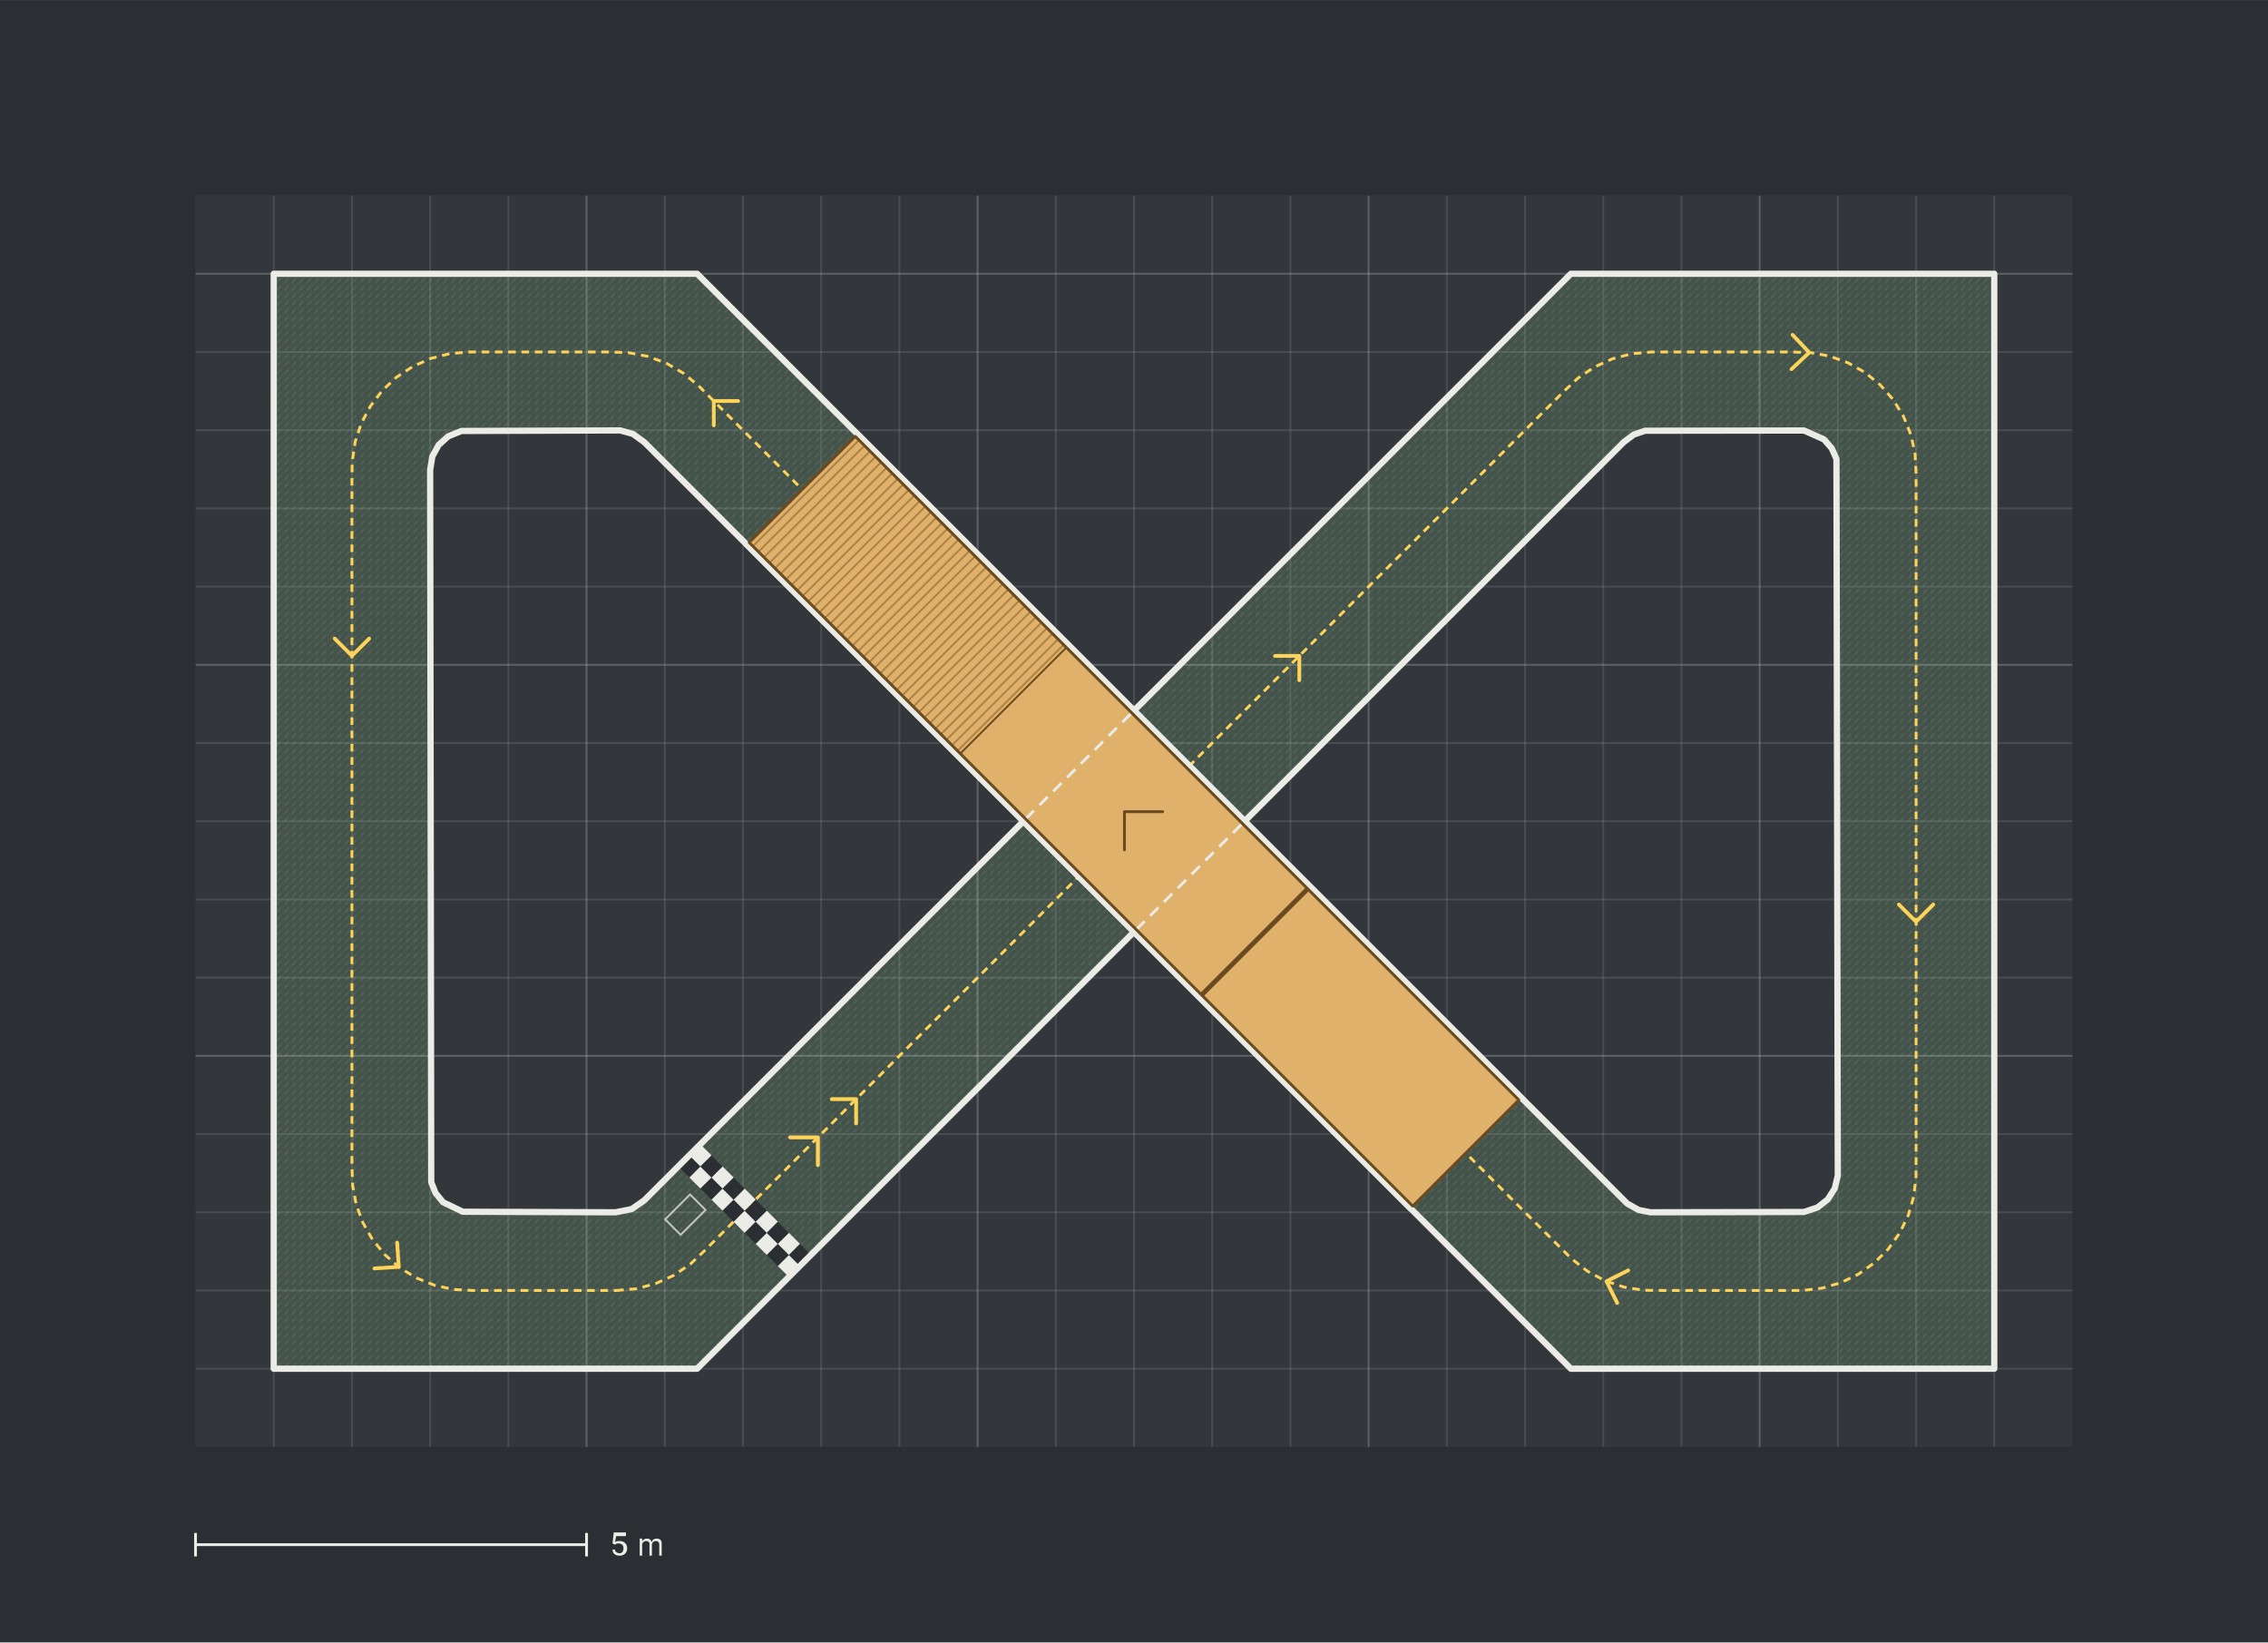
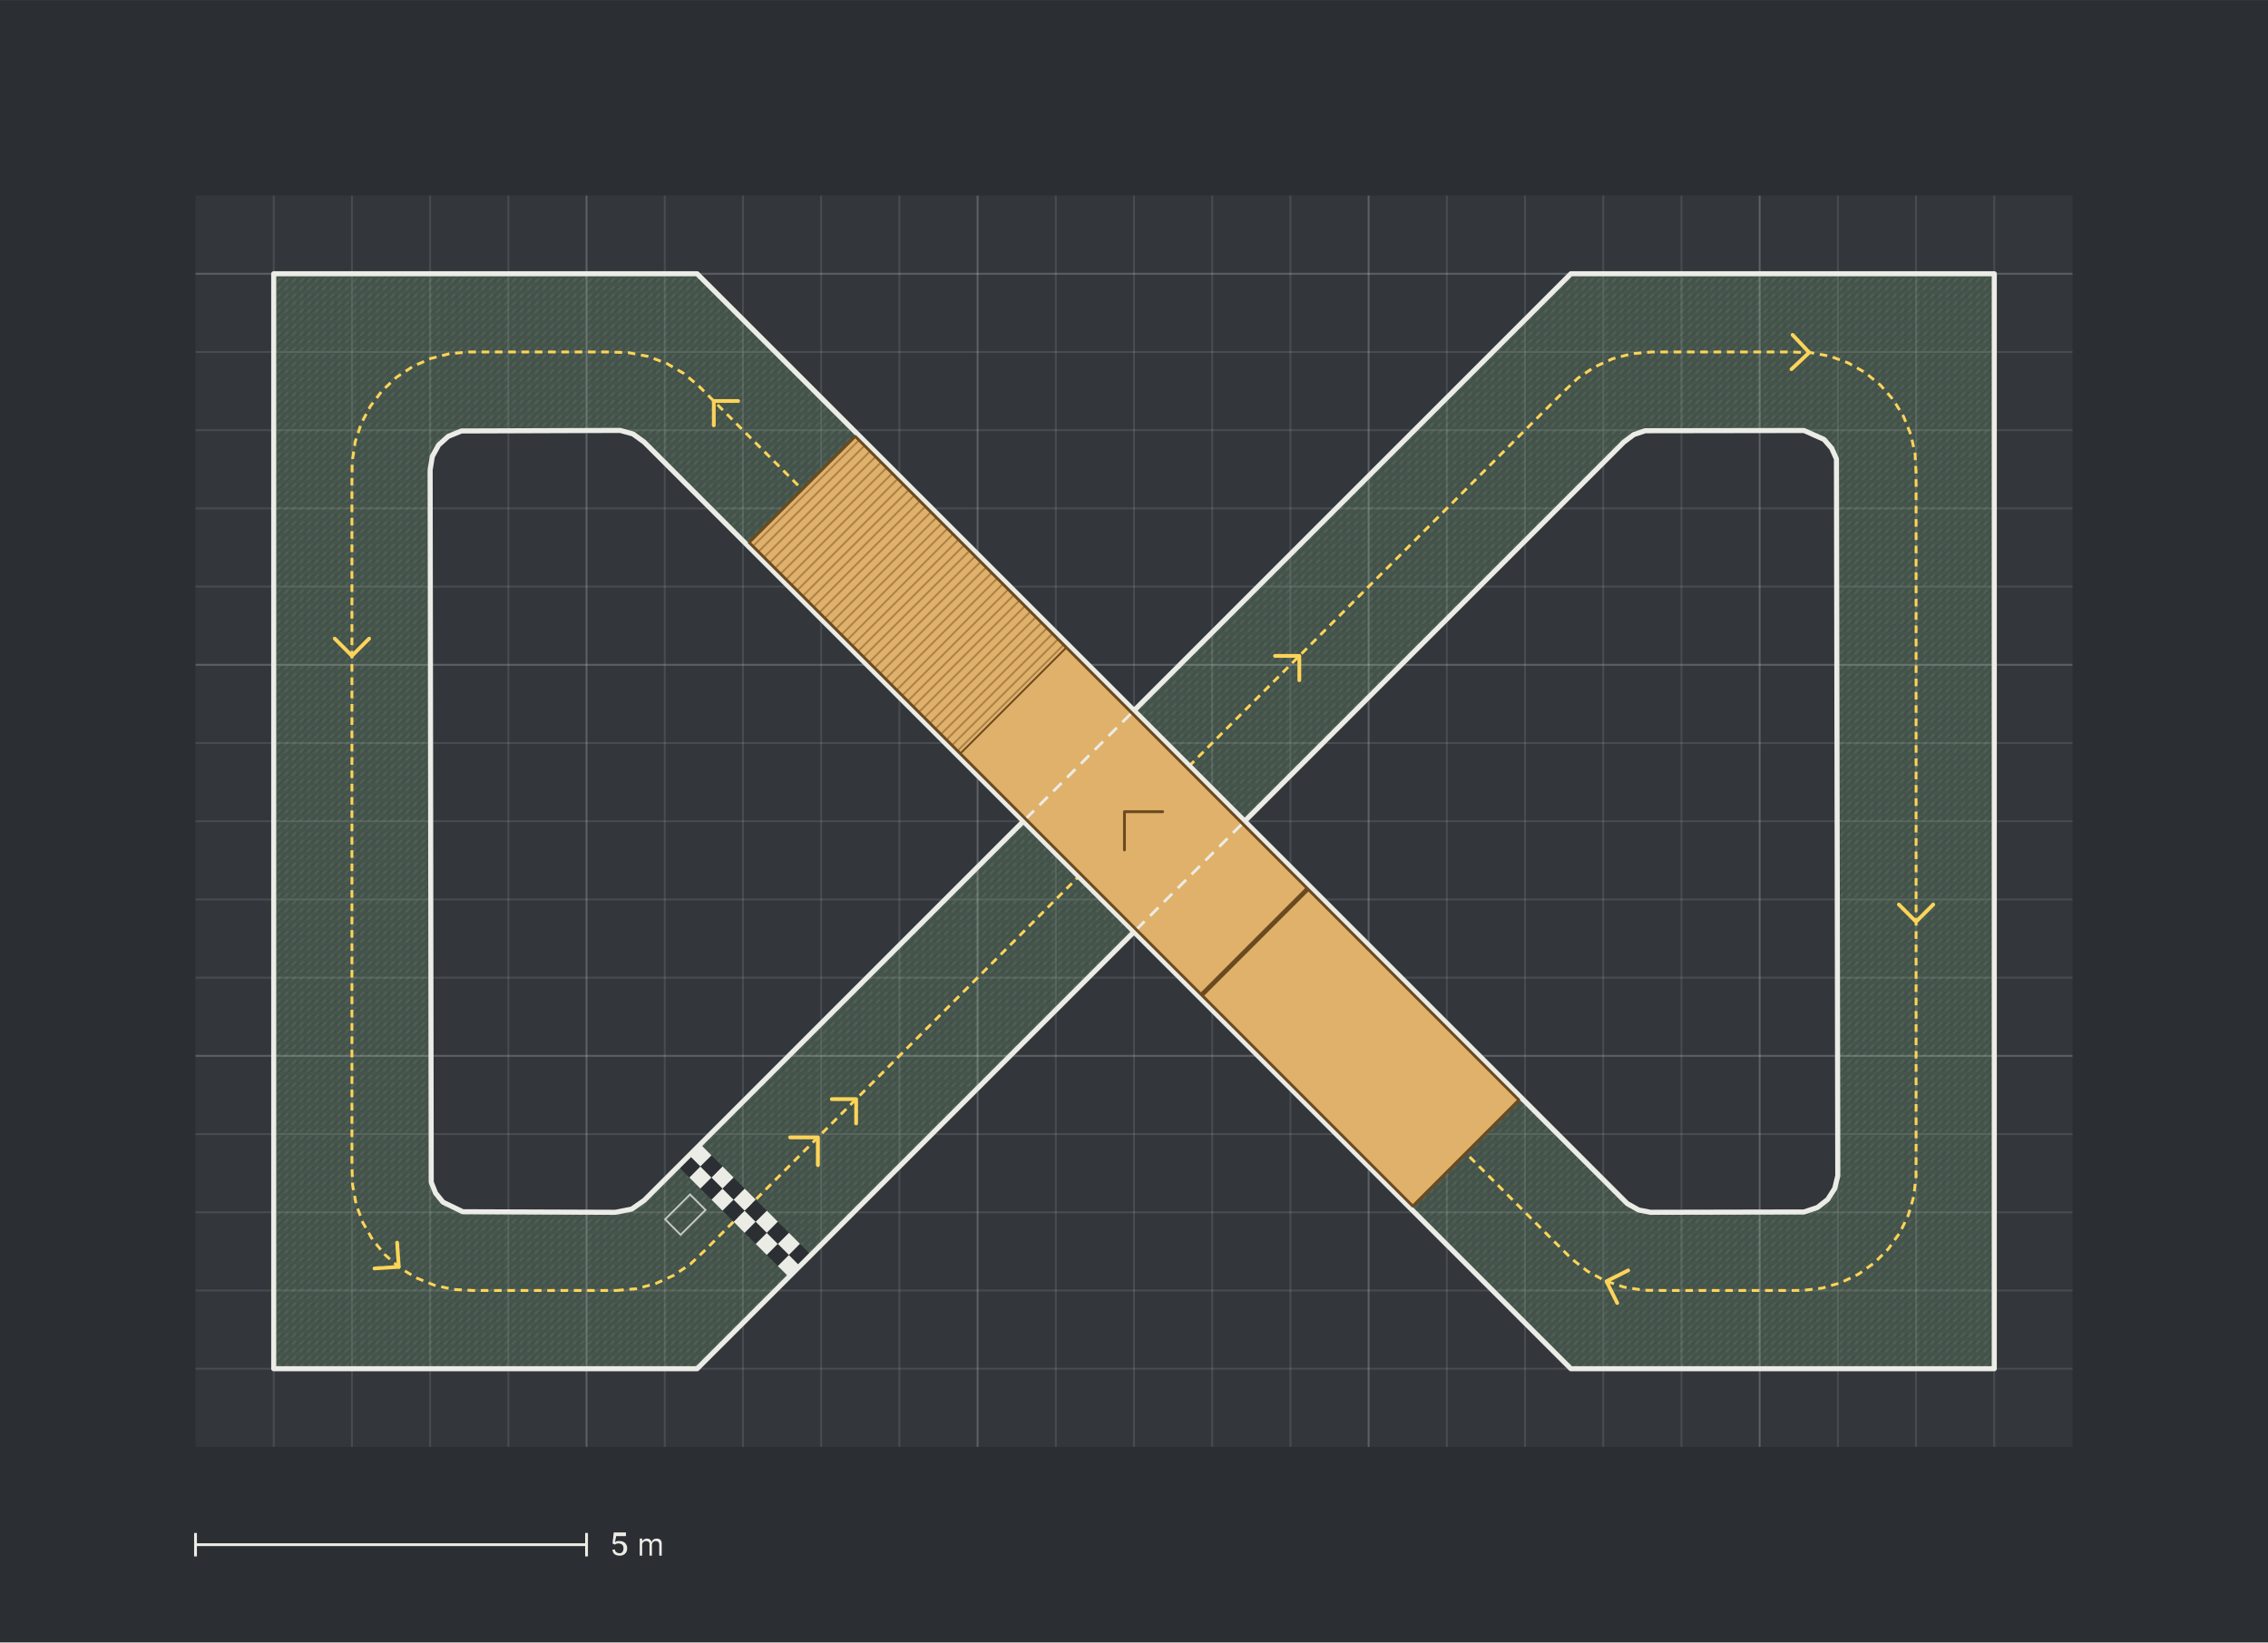
<svg xmlns="http://www.w3.org/2000/svg" width="1200" height="869" viewBox="-14.5 -10.5 29 21">
  <rect class="p-floor" x="-14.5" y="-10.5" width="29" height="21" fill="#2b2e32" />
  <defs>
    <pattern id="plan-carpet-tex" patternUnits="userSpaceOnUse" width="0.097" height="0.097">
      <path d="M0 0.097 L0.048 0.048" stroke="#ecece6" stroke-opacity="0.07" stroke-width="0.021" />
      <path d="M0.048 0.097 L0.097 0.048" stroke="#2b2e32" stroke-opacity="0.16" stroke-width="0.021" />
      <path d="M0 0.048 L0.048 0" stroke="#2b2e32" stroke-opacity="0.12" stroke-width="0.017" />
    </pattern>
    <pattern id="plan-hatch" patternUnits="userSpaceOnUse" width="0.25" height="0.25" patternTransform="rotate(45)">
      <path d="M0 0 L0 0.25" stroke="#2b2e32" stroke-opacity="0.45" stroke-width="0.04" />
    </pattern>
  </defs>
  <rect class="p-area" x="-12" y="-8" width="24" height="16" fill="#33373c" />
  <path class="p-carpet" d="M-6.621 7 L-5.586 7 L6.319 -4.898 L6.454 -4.971 L6.604 -5 L8.517 -5 L8.74 -4.938 L8.903 -4.797 L8.978 -4.648 L9 -4.492 L8.986 4.616 L8.93 4.755 L8.835 4.871 L8.583 4.993 L6.57 4.997 L6.407 4.952 L6.262 4.847 L-5.586 -7 L-11 -7 L-11 7 Z M-6.63 5 L-6.422 4.959 L-6.262 4.847 L5.586 -7 L11 -7 L11 7 L5.586 7 L-6.262 -4.847 L-6.407 -4.952 L-6.57 -4.997 L-8.6 -4.99 L-8.769 -4.921 L-8.892 -4.81 L-8.972 -4.664 L-9 -4.492 L-8.986 4.616 L-8.93 4.755 L-8.835 4.871 L-8.583 4.993 Z" fill="#46564c" fill-rule="evenodd" />
  <path class="p-carpet-tex" d="M-6.621 7 L-5.586 7 L6.319 -4.898 L6.454 -4.971 L6.604 -5 L8.517 -5 L8.74 -4.938 L8.903 -4.797 L8.978 -4.648 L9 -4.492 L8.986 4.616 L8.93 4.755 L8.835 4.871 L8.583 4.993 L6.57 4.997 L6.407 4.952 L6.262 4.847 L-5.586 -7 L-11 -7 L-11 7 Z M-6.63 5 L-6.422 4.959 L-6.262 4.847 L5.586 -7 L11 -7 L11 7 L5.586 7 L-6.262 -4.847 L-6.407 -4.952 L-6.57 -4.997 L-8.6 -4.99 L-8.769 -4.921 L-8.892 -4.81 L-8.972 -4.664 L-9 -4.492 L-8.986 4.616 L-8.93 4.755 L-8.835 4.871 L-8.583 4.993 Z" fill="url(#plan-carpet-tex)" fill-rule="evenodd" />
  <path class="p-crossing-carpet" d="M0 1.442 L1.442 0 L0 -1.442 L-1.442 0 Z" fill="#46564c" />
  <path class="p-crossing-carpet-tex" d="M0 1.442 L1.442 0 L0 -1.442 L-1.442 0 Z" fill="url(#plan-carpet-tex)" />
  <path class="p-grid" d="M-11 -8 V8" stroke="#ffffff1a" stroke-width="0.024" />
  <path class="p-grid" d="M-10 -8 V8" stroke="#ffffff1a" stroke-width="0.024" />
  <path class="p-grid" d="M-9 -8 V8" stroke="#ffffff1a" stroke-width="0.024" />
  <path class="p-grid" d="M-8 -8 V8" stroke="#ffffff1a" stroke-width="0.024" />
  <path class="p-grid" d="M-6 -8 V8" stroke="#ffffff1a" stroke-width="0.024" />
  <path class="p-grid" d="M-5 -8 V8" stroke="#ffffff1a" stroke-width="0.024" />
  <path class="p-grid" d="M-4 -8 V8" stroke="#ffffff1a" stroke-width="0.024" />
  <path class="p-grid" d="M-3 -8 V8" stroke="#ffffff1a" stroke-width="0.024" />
  <path class="p-grid" d="M-1 -8 V8" stroke="#ffffff1a" stroke-width="0.024" />
  <path class="p-grid" d="M0 -8 V8" stroke="#ffffff1a" stroke-width="0.024" />
  <path class="p-grid" d="M1 -8 V8" stroke="#ffffff1a" stroke-width="0.024" />
  <path class="p-grid" d="M2 -8 V8" stroke="#ffffff1a" stroke-width="0.024" />
  <path class="p-grid" d="M4 -8 V8" stroke="#ffffff1a" stroke-width="0.024" />
  <path class="p-grid" d="M5 -8 V8" stroke="#ffffff1a" stroke-width="0.024" />
  <path class="p-grid" d="M6 -8 V8" stroke="#ffffff1a" stroke-width="0.024" />
  <path class="p-grid" d="M7 -8 V8" stroke="#ffffff1a" stroke-width="0.024" />
  <path class="p-grid" d="M9 -8 V8" stroke="#ffffff1a" stroke-width="0.024" />
  <path class="p-grid" d="M10 -8 V8" stroke="#ffffff1a" stroke-width="0.024" />
  <path class="p-grid" d="M11 -8 V8" stroke="#ffffff1a" stroke-width="0.024" />
  <path class="p-grid" d="M-12 7 H12" stroke="#ffffff1a" stroke-width="0.024" />
  <path class="p-grid" d="M-12 6 H12" stroke="#ffffff1a" stroke-width="0.024" />
  <path class="p-grid" d="M-12 5 H12" stroke="#ffffff1a" stroke-width="0.024" />
  <path class="p-grid" d="M-12 4 H12" stroke="#ffffff1a" stroke-width="0.024" />
  <path class="p-grid" d="M-12 2 H12" stroke="#ffffff1a" stroke-width="0.024" />
  <path class="p-grid" d="M-12 1 H12" stroke="#ffffff1a" stroke-width="0.024" />
  <path class="p-grid" d="M-12 0 H12" stroke="#ffffff1a" stroke-width="0.024" />
  <path class="p-grid" d="M-12 -1 H12" stroke="#ffffff1a" stroke-width="0.024" />
  <path class="p-grid" d="M-12 -3 H12" stroke="#ffffff1a" stroke-width="0.024" />
  <path class="p-grid" d="M-12 -4 H12" stroke="#ffffff1a" stroke-width="0.024" />
  <path class="p-grid" d="M-12 -5 H12" stroke="#ffffff1a" stroke-width="0.024" />
  <path class="p-grid" d="M-12 -6 H12" stroke="#ffffff1a" stroke-width="0.024" />
  <path class="p-grid-major" d="M-7 -8 V8" stroke="#ffffff33" stroke-width="0.024" />
  <path class="p-grid-major" d="M-2 -8 V8" stroke="#ffffff33" stroke-width="0.024" />
  <path class="p-grid-major" d="M3 -8 V8" stroke="#ffffff33" stroke-width="0.024" />
  <path class="p-grid-major" d="M8 -8 V8" stroke="#ffffff33" stroke-width="0.024" />
  <path class="p-grid-major" d="M-12 3 H12" stroke="#ffffff33" stroke-width="0.024" />
  <path class="p-grid-major" d="M-12 -2 H12" stroke="#ffffff33" stroke-width="0.024" />
  <path class="p-grid-major" d="M-12 -7 H12" stroke="#ffffff33" stroke-width="0.024" />
  <path class="p-line" d="M-6.621 6 L-6.366 5.978 L-6.119 5.913 L-5.886 5.807 L-5.675 5.664 L-5.49 5.49 L-5.313 5.313 L-5.136 5.136 L-4.959 4.959 L-4.781 4.781 L-4.604 4.604 L-4.427 4.427 L-4.25 4.25 L-4.073 4.073 L-3.896 3.896 L-3.719 3.719 L-3.542 3.542 L-3.365 3.365 L-3.188 3.188 L-3.011 3.011 L-2.833 2.833 L-2.656 2.656 L-2.479 2.479 L-2.302 2.302 L-2.125 2.125 L-1.948 1.948 L-1.771 1.771 L-1.594 1.594 L-1.417 1.417 L-1.24 1.24 L-1.063 1.063 L-0.885 0.885 L-0.708 0.708 L-0.531 0.531 L-0.354 0.354 L-0.177 0.177 L0 0 L0.177 -0.177 L0.354 -0.354 L0.531 -0.531 L0.708 -0.708 L0.885 -0.885 L1.063 -1.063 L1.24 -1.24 L1.417 -1.417 L1.594 -1.594 L1.771 -1.771 L1.948 -1.948 L2.125 -2.125 L2.302 -2.302 L2.479 -2.479 L2.656 -2.656 L2.833 -2.833 L3.011 -3.011 L3.188 -3.188 L3.365 -3.365 L3.542 -3.542 L3.719 -3.719 L3.896 -3.896 L4.073 -4.073 L4.25 -4.25 L4.427 -4.427 L4.604 -4.604 L4.781 -4.781 L4.959 -4.959 L5.136 -5.136 L5.313 -5.313 L5.49 -5.49 L5.675 -5.664 L5.886 -5.807 L6.119 -5.913 L6.366 -5.978 L6.621 -6 L6.875 -6 L7.129 -6 L7.383 -6 L7.637 -6 L7.891 -6 L8.145 -6 L8.398 -6 L8.65 -5.992 L8.896 -5.947 L9.131 -5.861 L9.349 -5.737 L9.543 -5.578 L9.708 -5.39 L9.839 -5.177 L9.933 -4.944 L9.987 -4.7 L10 -4.45 L10 -4.2 L10 -3.95 L10 -3.7 L10 -3.45 L10 -3.2 L10 -2.95 L10 -2.7 L10 -2.45 L10 -2.2 L10 -1.95 L10 -1.7 L10 -1.45 L10 -1.2 L10 -0.95 L10 -0.7 L10 -0.45 L10 -0.2 L10 0.05 L10 0.3 L10 0.55 L10 0.8 L10 1.05 L10 1.3 L10 1.55 L10 1.8 L10 2.05 L10 2.3 L10 2.55 L10 2.8 L10 3.05 L10 3.3 L10 3.55 L10 3.8 L10 4.05 L10 4.3 L9.999 4.55 L9.97 4.799 L9.9 5.039 L9.791 5.264 L9.645 5.468 L9.468 5.645 L9.264 5.791 L9.039 5.9 L8.799 5.97 L8.55 5.999 L8.297 6 L8.043 6 L7.789 6 L7.535 6 L7.281 6 L7.028 6 L6.774 6 L6.519 5.997 L6.266 5.957 L6.024 5.876 L5.799 5.754 L5.597 5.596 L5.419 5.419 L5.242 5.242 L5.065 5.065 L4.888 4.888 L4.711 4.711 L4.534 4.534 L4.356 4.356 L4.179 4.179 L4.002 4.002 L3.825 3.825 L3.648 3.648 L3.471 3.471 L3.294 3.294 L3.117 3.117 L2.94 2.94 L2.763 2.763 L2.586 2.586 L2.408 2.408 L2.231 2.231 L2.054 2.054 L1.877 1.877 L1.7 1.7 L1.523 1.523 L1.346 1.346 L1.169 1.169 L0.992 0.992 L0.815 0.815 L0.638 0.638 L0.46 0.46 L0.283 0.283 L0.106 0.106 L-0.071 -0.071 L-0.248 -0.248 L-0.425 -0.425 L-0.602 -0.602 L-0.779 -0.779 L-0.956 -0.956 L-1.133 -1.133 L-1.31 -1.31 L-1.488 -1.488 L-1.665 -1.665 L-1.842 -1.842 L-2.019 -2.019 L-2.196 -2.196 L-2.373 -2.373 L-2.55 -2.55 L-2.727 -2.727 L-2.904 -2.904 L-3.081 -3.081 L-3.258 -3.258 L-3.436 -3.436 L-3.613 -3.613 L-3.79 -3.79 L-3.967 -3.967 L-4.144 -4.144 L-4.321 -4.321 L-4.498 -4.498 L-4.675 -4.675 L-4.852 -4.852 L-5.029 -5.029 L-5.206 -5.206 L-5.384 -5.384 L-5.561 -5.561 L-5.756 -5.725 L-5.977 -5.855 L-6.217 -5.944 L-6.468 -5.992 L-6.723 -6 L-6.977 -6 L-7.231 -6 L-7.484 -6 L-7.738 -6 L-7.992 -6 L-8.246 -6 L-8.5 -6 L-8.749 -5.979 L-8.992 -5.917 L-9.221 -5.815 L-9.43 -5.677 L-9.612 -5.506 L-9.764 -5.307 L-9.881 -5.086 L-9.959 -4.848 L-9.997 -4.6 L-10 -4.35 L-10 -4.1 L-10 -3.85 L-10 -3.6 L-10 -3.35 L-10 -3.1 L-10 -2.85 L-10 -2.6 L-10 -2.35 L-10 -2.1 L-10 -1.85 L-10 -1.6 L-10 -1.35 L-10 -1.1 L-10 -0.85 L-10 -0.6 L-10 -0.35 L-10 -0.1 L-10 0.15 L-10 0.4 L-10 0.65 L-10 0.9 L-10 1.15 L-10 1.4 L-10 1.65 L-10 1.9 L-10 2.15 L-10 2.4 L-10 2.65 L-10 2.9 L-10 3.15 L-10 3.4 L-10 3.65 L-10 3.9 L-10 4.15 L-10 4.4 L-9.992 4.65 L-9.947 4.896 L-9.861 5.131 L-9.737 5.349 L-9.578 5.543 L-9.39 5.708 L-9.177 5.839 L-8.944 5.933 L-8.7 5.987 L-8.449 6 L-8.195 6 L-7.941 6 L-7.688 6 L-7.434 6 L-7.18 6 L-6.926 6 L-6.672 6 Z" fill="none" stroke="#fdd459" stroke-width="0.036" stroke-dasharray="0.097 0.073" stroke-linejoin="round" />
  <path class="p-arrow" d="M-3.553 3.864 L-3.553 3.553 L-3.864 3.553" fill="none" stroke="#fdd459" stroke-width="0.048" stroke-linecap="round" stroke-linejoin="round" />
  <path class="p-arrow" d="M2.114 -1.803 L2.114 -2.114 L1.803 -2.114" fill="none" stroke="#fdd459" stroke-width="0.048" stroke-linecap="round" stroke-linejoin="round" />
  <path class="p-arrow" d="M8.407 -5.78 L8.634 -5.993 L8.421 -6.219" fill="none" stroke="#fdd459" stroke-width="0.048" stroke-linecap="round" stroke-linejoin="round" />
  <path class="p-arrow" d="M9.78 1.065 L10 1.285 L10.22 1.065" fill="none" stroke="#fdd459" stroke-width="0.048" stroke-linecap="round" stroke-linejoin="round" />
  <path class="p-arrow" d="M6.319 5.743 L6.041 5.882 L6.179 6.16" fill="none" stroke="#fdd459" stroke-width="0.048" stroke-linecap="round" stroke-linejoin="round" />
  <path class="p-arrow" d="M0.605 0.294 L0.294 0.294 L0.294 0.605" fill="none" stroke="#fdd459" stroke-width="0.048" stroke-linecap="round" stroke-linejoin="round" />
  <path class="p-arrow" d="M-5.062 -5.373 L-5.373 -5.373 L-5.373 -5.062" fill="none" stroke="#fdd459" stroke-width="0.048" stroke-linecap="round" stroke-linejoin="round" />
  <path class="p-arrow" d="M-10.22 -2.335 L-10 -2.115 L-9.78 -2.335" fill="none" stroke="#fdd459" stroke-width="0.048" stroke-linecap="round" stroke-linejoin="round" />
  <path class="p-arrow" d="M-9.712 5.718 L-9.401 5.698 L-9.422 5.388" fill="none" stroke="#fdd459" stroke-width="0.048" stroke-linecap="round" stroke-linejoin="round" />
  <g class="p-start">
    <path class="p-start-a" d="M-4.413 5.828 L-4.272 5.686 L-4.413 5.545 L-4.555 5.686 Z" fill="#ecece6" />
    <path class="p-start-b" d="M-4.555 5.686 L-4.413 5.545 L-4.555 5.403 L-4.696 5.545 Z" fill="#2b2e32" />
    <path class="p-start-a" d="M-4.696 5.545 L-4.555 5.403 L-4.696 5.262 L-4.838 5.403 Z" fill="#ecece6" />
    <path class="p-start-b" d="M-4.838 5.403 L-4.696 5.262 L-4.838 5.12 L-4.979 5.262 Z" fill="#2b2e32" />
    <path class="p-start-a" d="M-4.979 5.262 L-4.838 5.12 L-4.979 4.979 L-5.12 5.12 Z" fill="#ecece6" />
    <path class="p-start-b" d="M-5.12 5.12 L-4.979 4.979 L-5.12 4.838 L-5.262 4.979 Z" fill="#2b2e32" />
    <path class="p-start-a" d="M-5.262 4.979 L-5.12 4.838 L-5.262 4.696 L-5.403 4.838 Z" fill="#ecece6" />
    <path class="p-start-b" d="M-5.403 4.838 L-5.262 4.696 L-5.403 4.555 L-5.545 4.696 Z" fill="#2b2e32" />
    <path class="p-start-a" d="M-5.545 4.696 L-5.403 4.555 L-5.545 4.413 L-5.686 4.555 Z" fill="#ecece6" />
    <path class="p-start-b" d="M-5.686 4.555 L-5.545 4.413 L-5.686 4.272 L-5.828 4.413 Z" fill="#2b2e32" />
    <path class="p-start-b" d="M-4.272 5.686 L-4.13 5.545 L-4.272 5.403 L-4.413 5.545 Z" fill="#2b2e32" />
    <path class="p-start-a" d="M-4.413 5.545 L-4.272 5.403 L-4.413 5.262 L-4.555 5.403 Z" fill="#ecece6" />
    <path class="p-start-b" d="M-4.555 5.403 L-4.413 5.262 L-4.555 5.12 L-4.696 5.262 Z" fill="#2b2e32" />
    <path class="p-start-a" d="M-4.696 5.262 L-4.555 5.12 L-4.696 4.979 L-4.838 5.12 Z" fill="#ecece6" />
    <path class="p-start-b" d="M-4.838 5.12 L-4.696 4.979 L-4.838 4.838 L-4.979 4.979 Z" fill="#2b2e32" />
    <path class="p-start-a" d="M-4.979 4.979 L-4.838 4.838 L-4.979 4.696 L-5.12 4.838 Z" fill="#ecece6" />
    <path class="p-start-b" d="M-5.12 4.838 L-4.979 4.696 L-5.12 4.555 L-5.262 4.696 Z" fill="#2b2e32" />
    <path class="p-start-a" d="M-5.262 4.696 L-5.12 4.555 L-5.262 4.413 L-5.403 4.555 Z" fill="#ecece6" />
    <path class="p-start-b" d="M-5.403 4.555 L-5.262 4.413 L-5.403 4.272 L-5.545 4.413 Z" fill="#2b2e32" />
    <path class="p-start-a" d="M-5.545 4.413 L-5.403 4.272 L-5.545 4.13 L-5.686 4.272 Z" fill="#ecece6" />
    <rect class="p-gridbox" transform="translate(-5.737 5.03) rotate(-45)" x="-0.225" y="-0.14" width="0.45" height="0.28" fill="none" stroke="#ecece6" stroke-opacity="0.75" stroke-width="0.024" />
    <path class="p-start-dir" d="M-4.042 4.396 L-4.042 4.042 L-4.396 4.042" fill="none" stroke="#fdd459" stroke-width="0.05" stroke-linecap="round" stroke-linejoin="round" />
  </g>
-   <path class="p-pipe" d="M-6.621 7 L-5.586 7 L6.262 -4.847 L6.391 -4.944 L6.536 -4.993 L8.567 -4.996 L8.823 -4.882 L8.921 -4.769 L8.982 -4.632 L8.999 4.533 L8.96 4.695 L8.871 4.835 L8.74 4.938 L8.567 4.996 L6.604 5 L6.454 4.971 L6.306 4.888 L-5.586 -7 L-11 -7 L-11 7 L-6.672 7 Z" fill="none" stroke="#ecece6" stroke-width="0.08" stroke-linejoin="round" stroke-linecap="round" />
-   <path class="p-pipe" d="M-6.63 5 L-6.422 4.959 L-6.262 4.847 L5.586 -7 L11 -7 L11 7 L5.586 7 L-6.262 -4.847 L-6.407 -4.952 L-6.57 -4.997 L-8.6 -4.99 L-8.769 -4.921 L-8.892 -4.81 L-8.972 -4.664 L-9 -4.492 L-8.986 4.616 L-8.93 4.755 L-8.835 4.871 L-8.583 4.993 L-6.672 5 Z" fill="none" stroke="#ecece6" stroke-width="0.08" stroke-linejoin="round" stroke-linecap="round" />
+   <path class="p-pipe" d="M-6.621 7 L-5.586 7 L6.262 -4.847 L6.391 -4.944 L6.536 -4.993 L8.567 -4.996 L8.823 -4.882 L8.921 -4.769 L8.982 -4.632 L8.999 4.533 L8.96 4.695 L8.871 4.835 L8.74 4.938 L8.567 4.996 L6.604 5 L6.454 4.971 L6.306 4.888 L-5.586 -7 L-11 -7 L-11 7 L-6.672 7 Z" fill="none" stroke="#ecece6" stroke-width="0.065" stroke-linejoin="round" stroke-linecap="round" />
+   <path class="p-pipe" d="M-6.63 5 L-6.422 4.959 L-6.262 4.847 L5.586 -7 L11 -7 L11 7 L5.586 7 L-6.262 -4.847 L-6.407 -4.952 L-6.57 -4.997 L-8.6 -4.99 L-8.769 -4.921 L-8.892 -4.81 L-8.972 -4.664 L-9 -4.492 L-8.986 4.616 L-8.93 4.755 L-8.835 4.871 L-8.583 4.993 L-6.672 5 Z" fill="none" stroke="#ecece6" stroke-width="0.065" stroke-linejoin="round" stroke-linecap="round" />
  <g class="p-crossing" data-bridge="tabletop" data-over="second">
    <g class="p-jump" data-type="tabletop">
      <path class="p-jump-body" d="M4.921 3.564 L-3.564 -4.921 L-4.921 -3.564 L3.564 4.921 Z" fill="#e0b16a" stroke="#6b4a1f" stroke-width="0.024" stroke-linejoin="round" />
      <path class="p-jump-hatch" d="M-0.899 -2.257 L-2.257 -0.899 M-0.97 -2.328 L-2.328 -0.97 M-1.041 -2.399 L-2.399 -1.041 M-1.112 -2.469 L-2.469 -1.112 M-1.182 -2.54 L-2.54 -1.182 M-1.253 -2.611 L-2.611 -1.253 M-1.324 -2.681 L-2.681 -1.324 M-1.394 -2.752 L-2.752 -1.394 M-1.465 -2.823 L-2.823 -1.465 M-1.536 -2.893 L-2.893 -1.536 M-1.607 -2.964 L-2.964 -1.607 M-1.677 -3.035 L-3.035 -1.677 M-1.748 -3.106 L-3.106 -1.748 M-1.819 -3.176 L-3.176 -1.819 M-1.889 -3.247 L-3.247 -1.889 M-1.96 -3.318 L-3.318 -1.96 M-2.031 -3.388 L-3.388 -2.031 M-2.102 -3.459 L-3.459 -2.102 M-2.172 -3.53 L-3.53 -2.172 M-2.243 -3.601 L-3.601 -2.243 M-2.314 -3.671 L-3.671 -2.314 M-2.384 -3.742 L-3.742 -2.384 M-2.455 -3.813 L-3.813 -2.455 M-2.526 -3.883 L-3.883 -2.526 M-2.596 -3.954 L-3.954 -2.596 M-2.667 -4.025 L-4.025 -2.667 M-2.738 -4.096 L-4.096 -2.738 M-2.809 -4.166 L-4.166 -2.809 M-2.879 -4.237 L-4.237 -2.879 M-2.95 -4.308 L-4.308 -2.95 M-3.021 -4.378 L-4.378 -3.021 M-3.091 -4.449 L-4.449 -3.091 M-3.162 -4.52 L-4.52 -3.162 M-3.233 -4.591 L-4.591 -3.233 M-3.304 -4.661 L-4.661 -3.304 M-3.374 -4.732 L-4.732 -3.374 M-3.445 -4.803 L-4.803 -3.445 M-3.516 -4.873 L-4.873 -3.516" stroke="#6b4a1f" stroke-opacity="0.45" stroke-width="0.024" fill="none" />
      <path class="p-jump-edge" d="M-0.864 -2.222 L-2.222 -0.864" stroke="#6b4a1f" stroke-width="0.024" fill="none" />
      <path class="p-jump-takeoff" d="M2.222 0.864 L0.864 2.222" stroke="#6b4a1f" stroke-width="0.06" stroke-linecap="butt" fill="none" />
      <path class="p-jump-dir" d="M0.367 -0.122 L-0.122 -0.122 L-0.122 0.367" stroke="#6b4a1f" stroke-width="0.036" stroke-linecap="round" stroke-linejoin="round" fill="none" />
    </g>
    <path class="p-under" d="M0.029 1.386 L1.386 0.029 M-1.386 -0.029 L-0.029 -1.386" fill="none" stroke="#ecece6" stroke-width="0.036" stroke-dasharray="0.15 0.1" stroke-linecap="butt" />
-     <path class="p-over" d="M4.949 3.536 L-3.536 -4.949 M3.536 4.949 L-4.949 -3.536" fill="none" stroke="#ecece6" stroke-width="0.08" stroke-linecap="round" />
+     <path class="p-over" d="M4.944 3.541 L-3.541 -4.944 M3.541 4.944 L-4.944 -3.541" fill="none" stroke="#ecece6" stroke-width="0.065" stroke-linecap="round" />
    <path class="p-bridge" d="M4.921 3.564 L-3.564 -4.921 L-4.921 -3.564 L3.564 4.921 Z" fill="none" stroke="#6b4a1f" stroke-width="0.036" stroke-linejoin="round" />
  </g>
  <g class="p-scale">
    <path d="M-12 9.25 H-7 M-12 9.1 V9.4 M-7 9.1 V9.4" stroke="#ecece6" stroke-width="0.036" fill="none" />
    <text x="-6.7" y="9.25" dy="0.35em" font-size="0.4" font-family="Inter, 'DejaVu Sans', sans-serif" fill="#ecece6">5 m</text>
  </g>
</svg>
